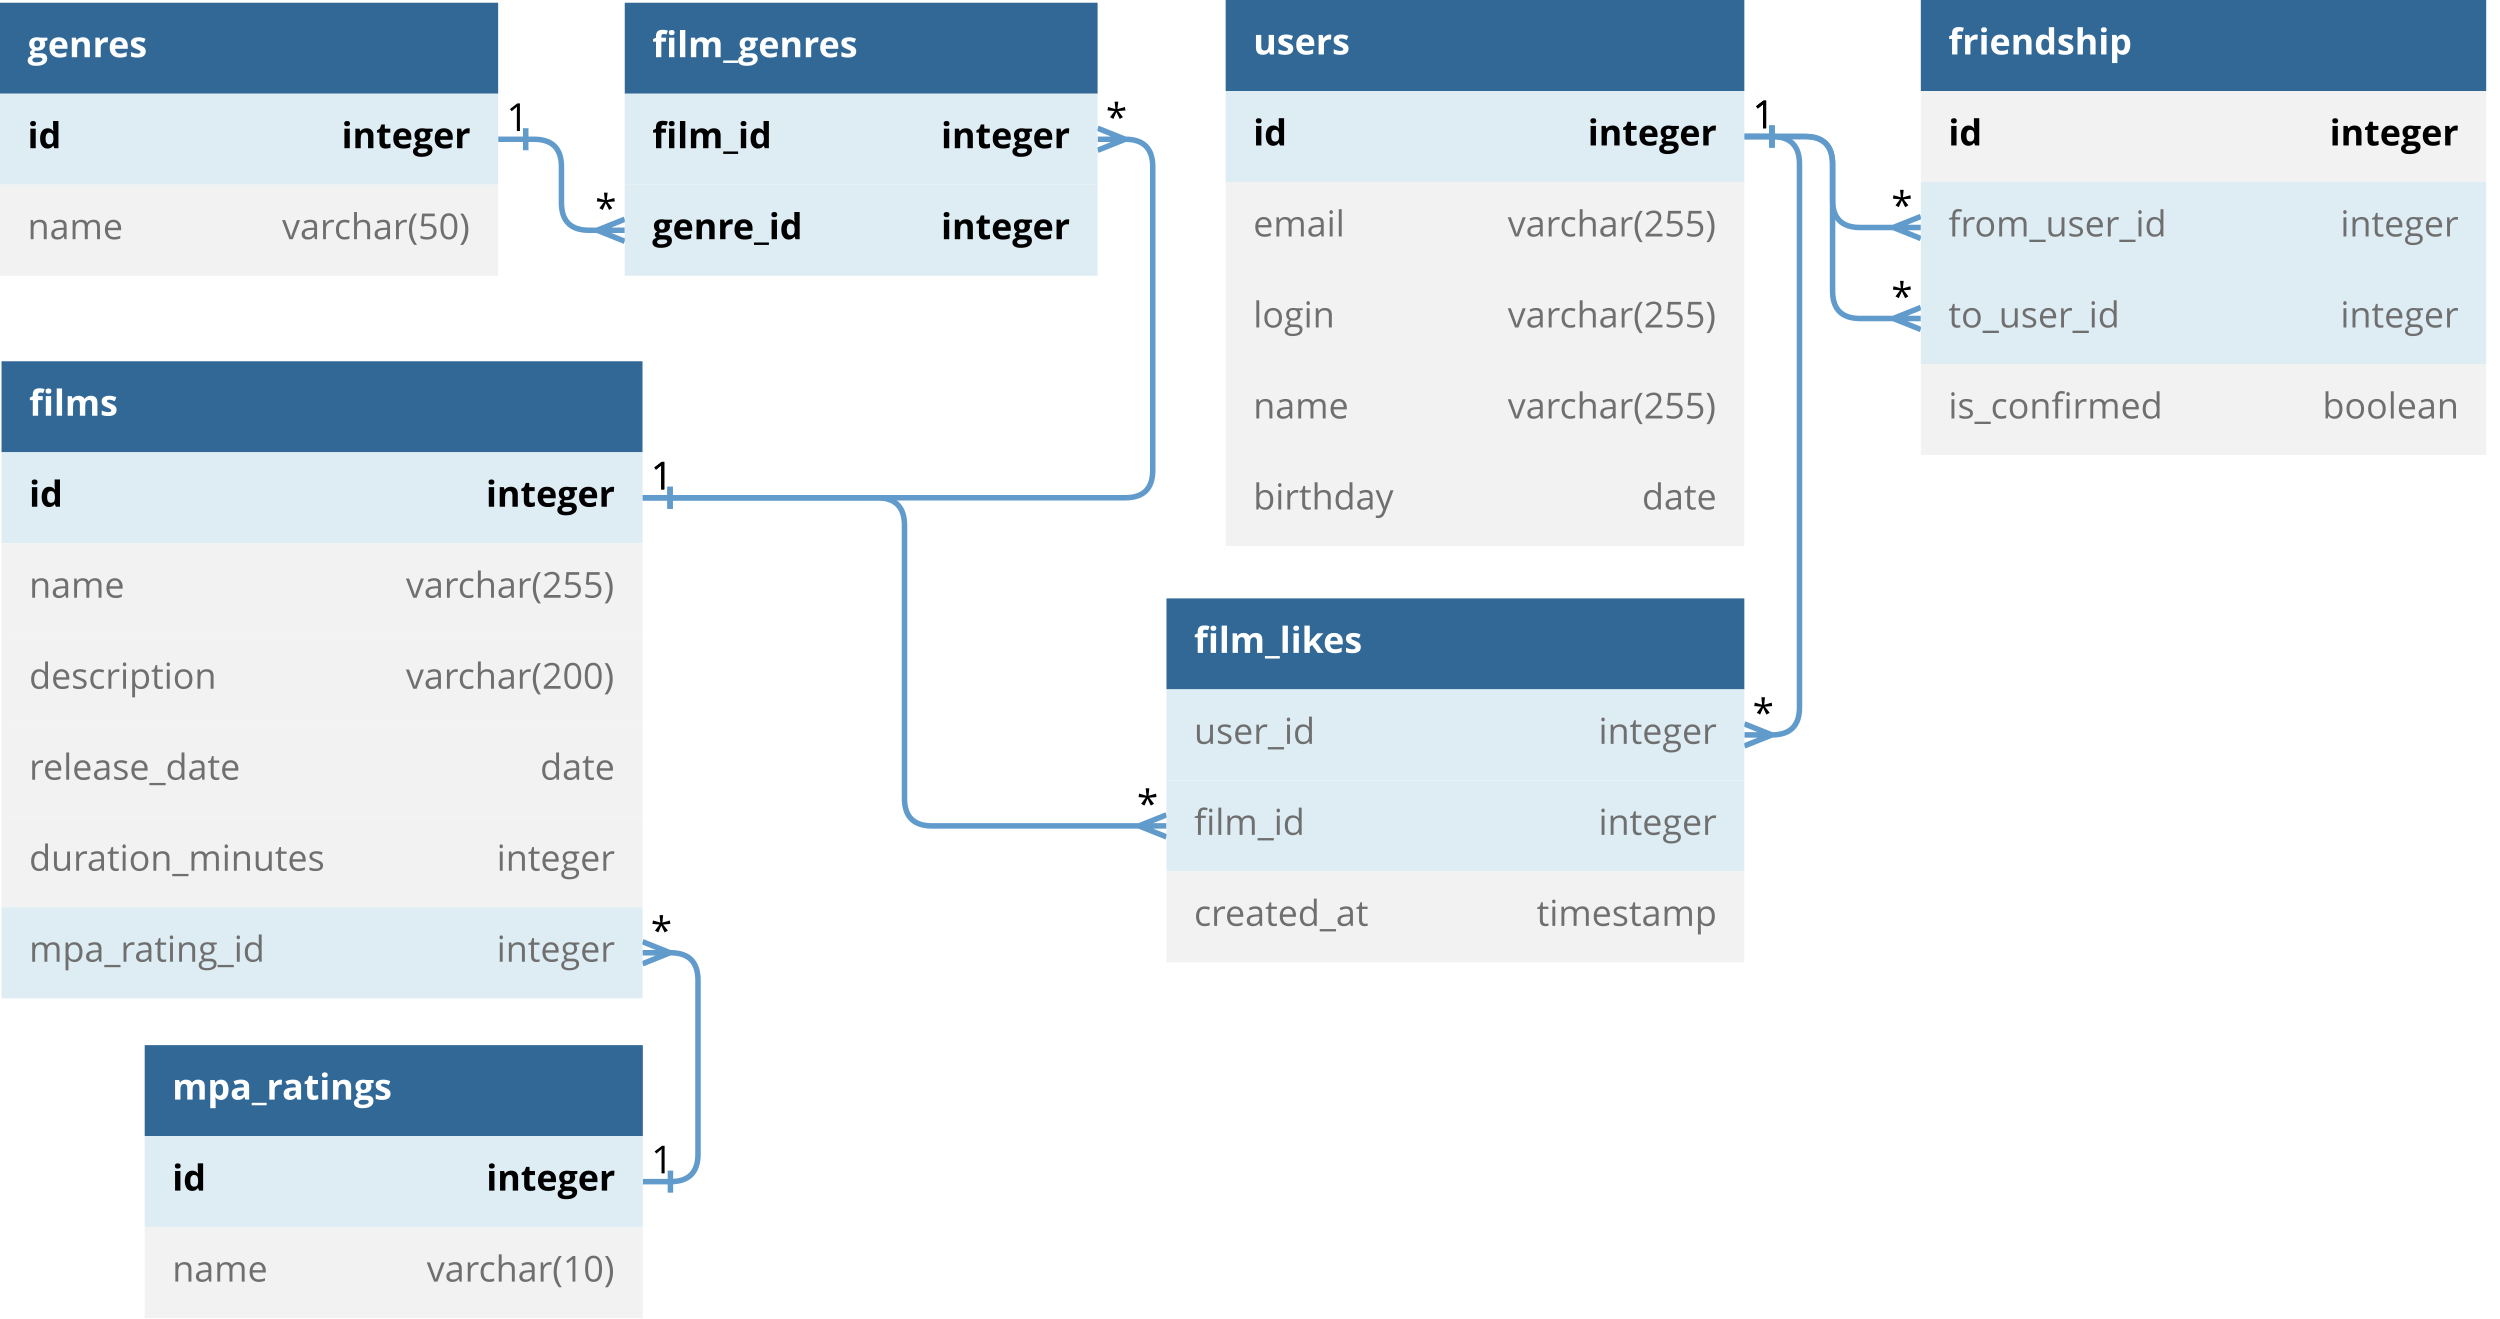
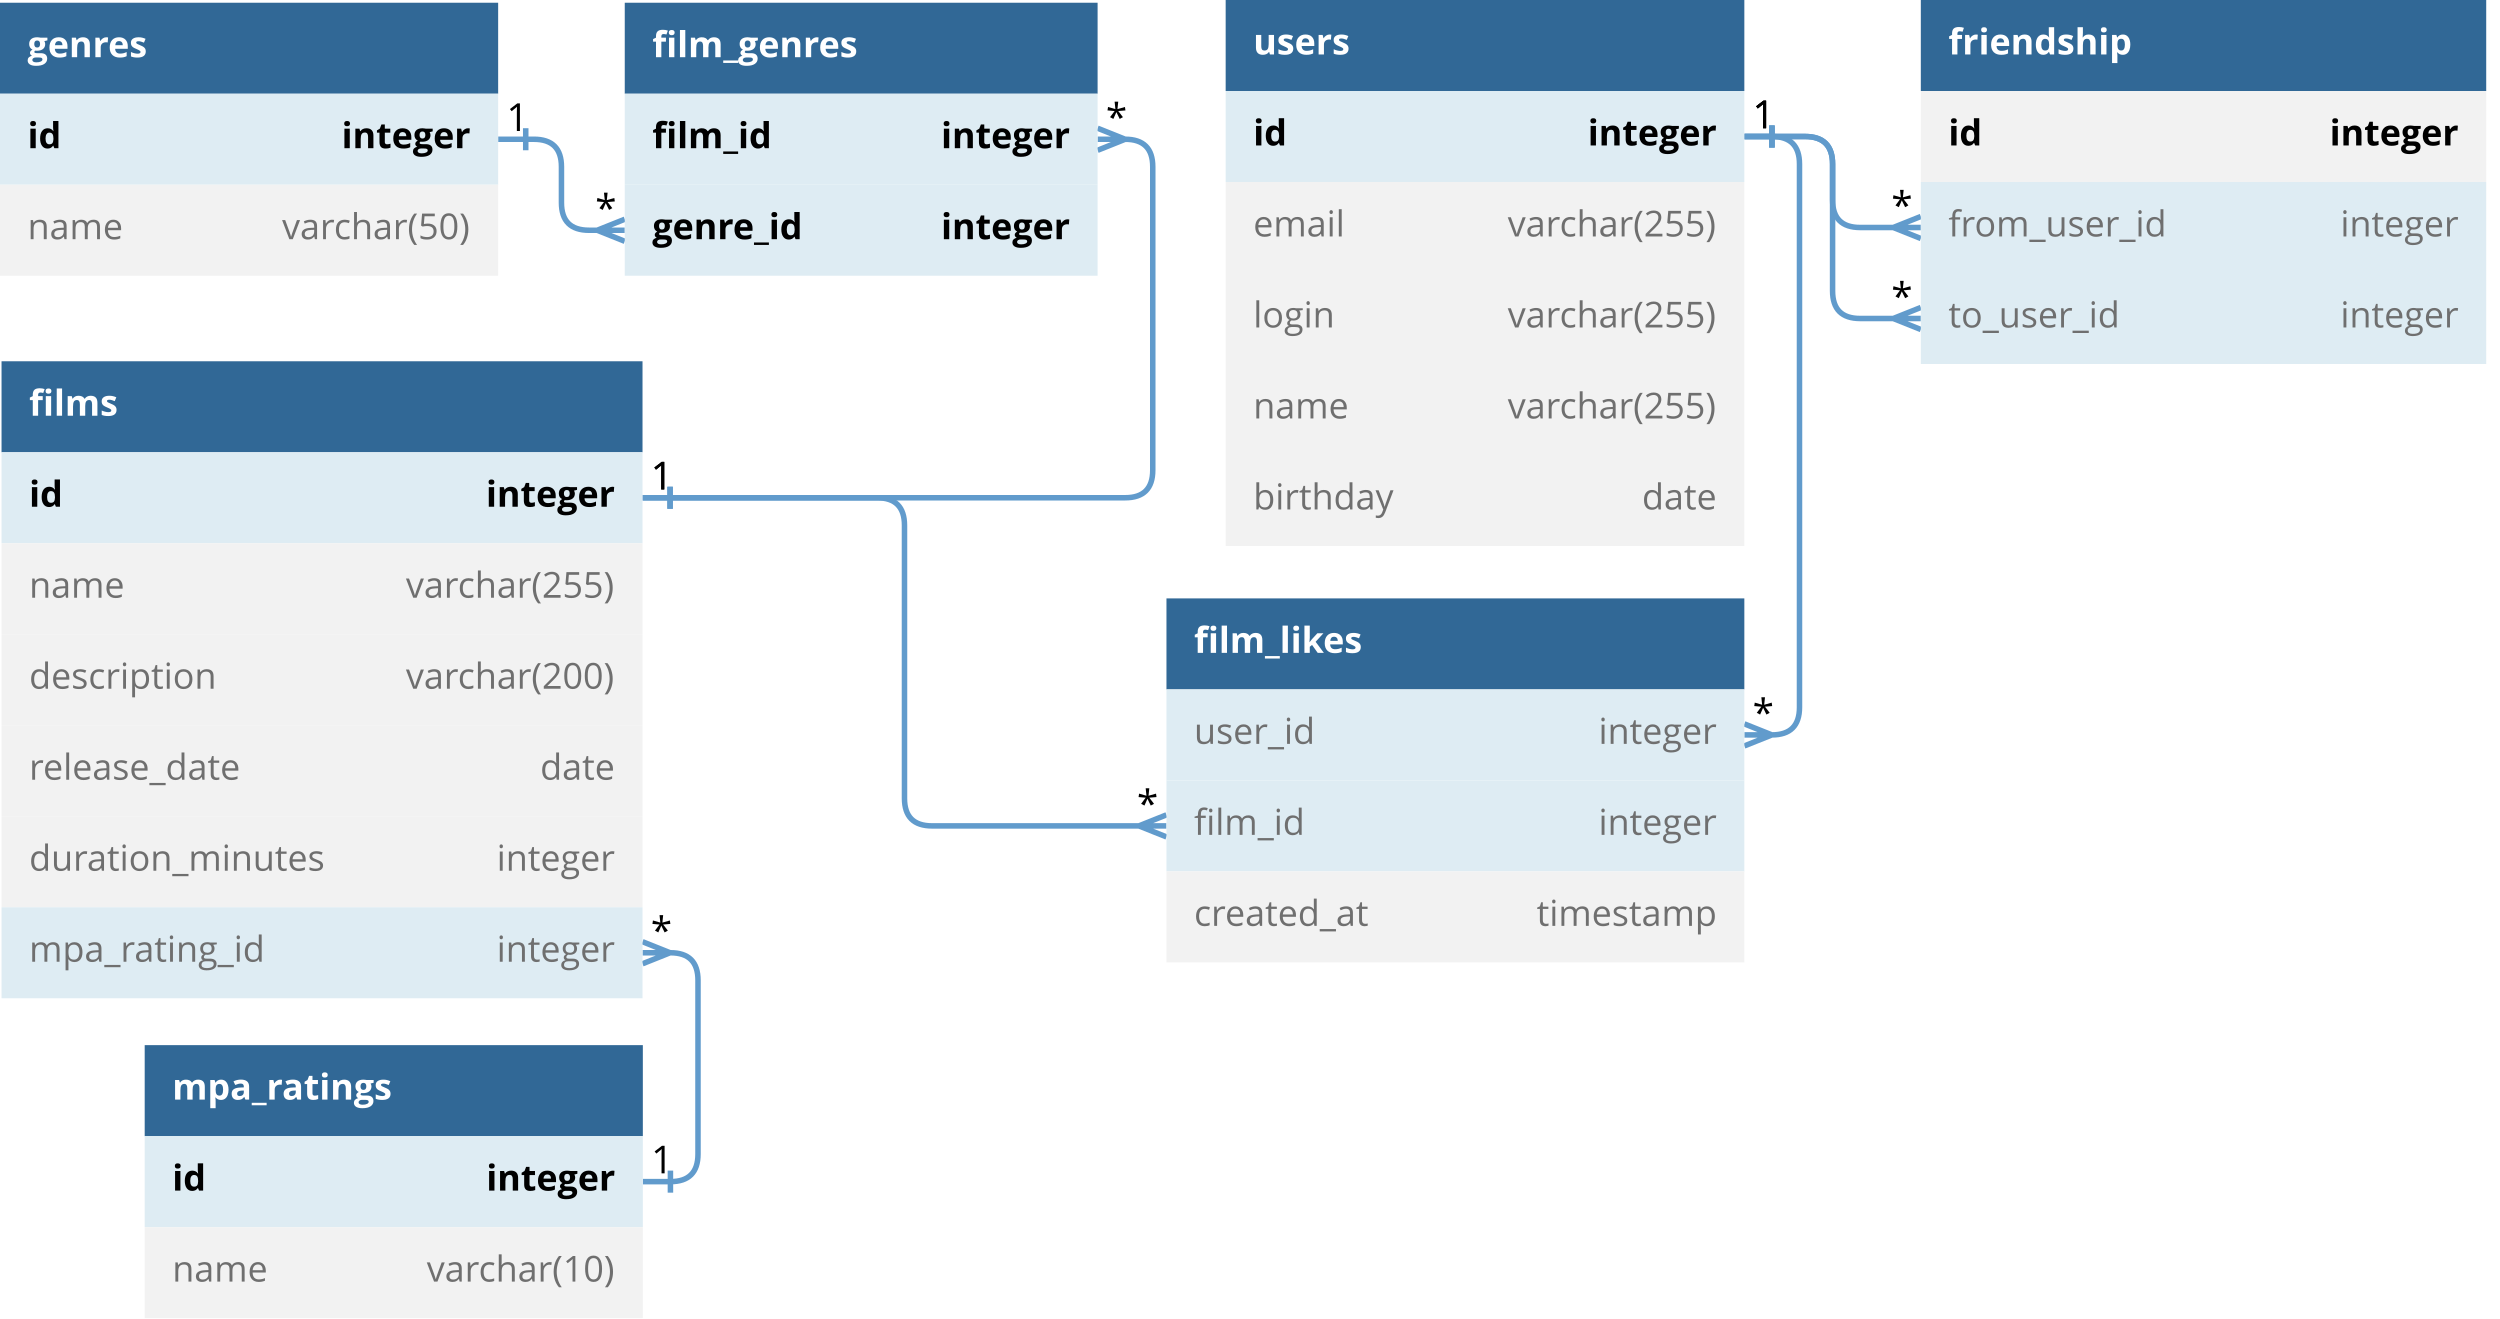
<svg xmlns="http://www.w3.org/2000/svg" version="1.1" width="906.588" height="478">
  <svg x="225" y="319.5" width="31.118" height="135">
    <path d="M8.118,109L18.118,109Q28.118,109,28.118,99L28.118,36Q28.118,26,18.118,26L8,26L18.118,26Q28.118,26,28.118,36L28.118,99Q28.118,109,18.118,109L8.118,109L8.118,109ZM18.118,105L18.118,113M8,22L18,26L8,30" fill="none" stroke="#619BCC" stroke-width="2" />
    <text x="11.118" y="106" style="font-family: Open Sans, sans-serif; font-size: 14px; font-weight: normal; fill: black;">1</text>
    <text x="11" y="23" style="font-family: Open Sans, sans-serif; font-size: 14px; font-weight: normal; fill: black;">*</text>
  </svg>
  <svg x="225" y="24.5" width="196.029" height="182">
    <path d="M8,156L183.029,156Q193.029,156,193.029,146L193.029,36Q193.029,26,183.029,26L173.029,26L183.029,26Q193.029,26,193.029,36L193.029,146Q193.029,156,183.029,156L8,156L8,156ZM18,152L18,160M173.029,22L183.029,26L173.029,30" fill="none" stroke="#619BCC" stroke-width="2" />
    <text x="11" y="153" style="font-family: Open Sans, sans-serif; font-size: 14px; font-weight: normal; fill: black;">1</text>
    <text x="176.029" y="23" style="font-family: Open Sans, sans-serif; font-size: 14px; font-weight: normal; fill: black;">*</text>
  </svg>
  <svg x="172.647" y="24.5" width="66.912" height="85">
    <path d="M8,26L20.956,26Q30.956,26,30.956,36L30.956,49Q30.956,59,40.956,59L53.912,59L40.956,59Q30.956,59,30.956,49L30.956,36Q30.956,26,20.956,26L8,26L8,26M18,22L18,30M53.912,55L43.912,59L53.912,63" fill="none" stroke="#619BCC" stroke-width="2" />
    <text x="11" y="23" style="font-family: Open Sans, sans-serif; font-size: 14px; font-weight: normal; fill: black;">1</text>
    <text x="43.206" y="56" style="font-family: Open Sans, sans-serif; font-size: 14px; font-weight: normal; fill: black;">*</text>
  </svg>
  <svg x="624.559" y="23.5" width="85" height="85">
    <path d="M8,26L30,26Q40,26,40,36L40,49Q40,59,50,59L72,59L50,59Q40,59,40,49L40,36Q40,26,30,26L8,26L8,26M18,22L18,30M72,55L62,59L72,63" fill="none" stroke="#619BCC" stroke-width="2" />
    <text x="11" y="23" style="font-family: Open Sans, sans-serif; font-size: 14px; font-weight: normal; fill: black;">1</text>
    <text x="61.294" y="56" style="font-family: Open Sans, sans-serif; font-size: 14px; font-weight: normal; fill: black;">*</text>
  </svg>
  <svg x="624.559" y="23.5" width="85" height="118">
    <path d="M8,26L30,26Q40,26,40,36L40,82Q40,92,50,92L72,92L50,92Q40,92,40,82L40,36Q40,26,30,26L8,26L8,26M18,22L18,30M72,88L62,92L72,96" fill="none" stroke="#619BCC" stroke-width="2" />
    <text x="11" y="23" style="font-family: Open Sans, sans-serif; font-size: 14px; font-weight: normal; fill: black;">1</text>
    <text x="61.294" y="89" style="font-family: Open Sans, sans-serif; font-size: 14px; font-weight: normal; fill: black;">*</text>
  </svg>
  <svg x="624.559" y="23.5" width="31" height="269">
    <path d="M8,26L18,26Q28,26,28,36L28,233Q28,243,18,243L8,243L18,243Q28,243,28,233L28,36Q28,26,18,26L8,26L8,26ZM18,22L18,30M8,239L18,243L8,247" fill="none" stroke="#619BCC" stroke-width="2" />
    <text x="11" y="23" style="font-family: Open Sans, sans-serif; font-size: 14px; font-weight: normal; fill: black;">1</text>
    <text x="11" y="240" style="font-family: Open Sans, sans-serif; font-size: 14px; font-weight: normal; fill: black;">*</text>
  </svg>
  <svg x="225" y="154.5" width="211" height="171">
    <path d="M8,26L93,26Q103,26,103,36L103,135Q103,145,113,145L198,145L113,145Q103,145,103,135L103,36Q103,26,93,26L8,26L8,26M18,22L18,30M198,141L188,145L198,149" fill="none" stroke="#619BCC" stroke-width="2" />
    <text x="11" y="23" style="font-family: Open Sans, sans-serif; font-size: 14px; font-weight: normal; fill: black;">1</text>
    <text x="187.294" y="142" style="font-family: Open Sans, sans-serif; font-size: 14px; font-weight: normal; fill: black;">*</text>
  </svg>
  <svg x="52.471" y="379">
    <rect x="0" y="0" width="180.647" height="33" fill="#316896" />
    <text x="10" y="19.75" style="font-family: Open Sans, sans-serif; font-size: 13px; font-weight: bold; fill: rgb(255, 255, 255);">mpa_ratings</text>
  </svg>
  <svg x="52.471" y="412">
    <rect x="0" y="0" width="180.647" height="33" fill="#DEECF3" />
    <text x="10" y="19.75" style="font-family: Open Sans, sans-serif; font-size: 13px; font-weight: bold; fill: black;">id</text>
    <text x="123.882" y="19.75" style="font-family: Open Sans, sans-serif; font-size: 13px; font-weight: bold; fill: black;">integer</text>
  </svg>
  <svg x="52.471" y="445">
    <rect x="0" y="0" width="180.647" height="33" fill="#F2F2F2" />
    <text x="10" y="19.75" style="font-family: Open Sans, sans-serif; font-size: 13px; fill: rgb(111, 111, 111);">name</text>
    <text x="102.294" y="19.75" style="font-family: Open Sans, sans-serif; font-size: 13px; fill: rgb(111, 111, 111);">varchar(10)</text>
  </svg>
  <svg x="0.559" y="131">
    <rect x="0" y="0" width="232.441" height="33" fill="#316896" />
    <text x="10" y="19.75" style="font-family: Open Sans, sans-serif; font-size: 13px; font-weight: bold; fill: rgb(255, 255, 255);">films</text>
  </svg>
  <svg x="0.559" y="164">
    <rect x="0" y="0" width="232.441" height="33" fill="#DEECF3" />
    <text x="10" y="19.75" style="font-family: Open Sans, sans-serif; font-size: 13px; font-weight: bold; fill: black;">id</text>
    <text x="175.676" y="19.75" style="font-family: Open Sans, sans-serif; font-size: 13px; font-weight: bold; fill: black;">integer</text>
  </svg>
  <svg x="0.559" y="197">
    <rect x="0" y="0" width="232.441" height="33" fill="#F2F2F2" />
    <text x="10" y="19.75" style="font-family: Open Sans, sans-serif; font-size: 13px; fill: rgb(111, 111, 111);">name</text>
    <text x="146.647" y="19.75" style="font-family: Open Sans, sans-serif; font-size: 13px; fill: rgb(111, 111, 111);">varchar(255)</text>
  </svg>
  <svg x="0.559" y="230">
    <rect x="0" y="0" width="232.441" height="33" fill="#F2F2F2" />
    <text x="10" y="19.75" style="font-family: Open Sans, sans-serif; font-size: 13px; fill: rgb(111, 111, 111);">description</text>
    <text x="146.647" y="19.75" style="font-family: Open Sans, sans-serif; font-size: 13px; fill: rgb(111, 111, 111);">varchar(200)</text>
  </svg>
  <svg x="0.559" y="263">
    <rect x="0" y="0" width="232.441" height="33" fill="#F2F2F2" />
    <text x="10" y="19.75" style="font-family: Open Sans, sans-serif; font-size: 13px; fill: rgb(111, 111, 111);">release_date</text>
    <text x="195.324" y="19.75" style="font-family: Open Sans, sans-serif; font-size: 13px; fill: rgb(111, 111, 111);">date</text>
  </svg>
  <svg x="0.559" y="296">
    <rect x="0" y="0" width="232.441" height="33" fill="#F2F2F2" />
    <text x="10" y="19.75" style="font-family: Open Sans, sans-serif; font-size: 13px; fill: rgb(111, 111, 111);">duration_minutes</text>
    <text x="179.559" y="19.75" style="font-family: Open Sans, sans-serif; font-size: 13px; fill: rgb(111, 111, 111);">integer</text>
  </svg>
  <svg x="0.559" y="329">
    <rect x="0" y="0" width="232.441" height="33" fill="#DEECF3" />
    <text x="10" y="19.75" style="font-family: Open Sans, sans-serif; font-size: 13px; fill: rgb(111, 111, 111);">mpa_rating_id</text>
    <text x="179.559" y="19.75" style="font-family: Open Sans, sans-serif; font-size: 13px; fill: rgb(111, 111, 111);">integer</text>
  </svg>
  <svg x="0" y="1">
    <rect x="0" y="0" width="180.647" height="33" fill="#316896" />
    <text x="10" y="19.75" style="font-family: Open Sans, sans-serif; font-size: 13px; font-weight: bold; fill: rgb(255, 255, 255);">genres</text>
  </svg>
  <svg x="0" y="34">
    <rect x="0" y="0" width="180.647" height="33" fill="#DEECF3" />
    <text x="10" y="19.75" style="font-family: Open Sans, sans-serif; font-size: 13px; font-weight: bold; fill: black;">id</text>
    <text x="123.882" y="19.75" style="font-family: Open Sans, sans-serif; font-size: 13px; font-weight: bold; fill: black;">integer</text>
  </svg>
  <svg x="0" y="67">
    <rect x="0" y="0" width="180.647" height="33" fill="#F2F2F2" />
    <text x="10" y="19.75" style="font-family: Open Sans, sans-serif; font-size: 13px; fill: rgb(111, 111, 111);">name</text>
    <text x="102.294" y="19.75" style="font-family: Open Sans, sans-serif; font-size: 13px; fill: rgb(111, 111, 111);">varchar(50)</text>
  </svg>
  <svg x="226.559" y="1">
    <rect x="0" y="0" width="171.471" height="33" fill="#316896" />
    <text x="10" y="19.75" style="font-family: Open Sans, sans-serif; font-size: 13px; font-weight: bold; fill: rgb(255, 255, 255);">film_genres</text>
  </svg>
  <svg x="226.559" y="34">
    <rect x="0" y="0" width="171.471" height="33" fill="#DEECF3" />
    <text x="10" y="19.75" style="font-family: Open Sans, sans-serif; font-size: 13px; font-weight: bold; fill: black;">film_id</text>
    <text x="114.706" y="19.75" style="font-family: Open Sans, sans-serif; font-size: 13px; font-weight: bold; fill: black;">integer</text>
  </svg>
  <svg x="226.559" y="67">
    <rect x="0" y="0" width="171.471" height="33" fill="#DEECF3" />
    <text x="10" y="19.75" style="font-family: Open Sans, sans-serif; font-size: 13px; font-weight: bold; fill: black;">genre_id</text>
    <text x="114.706" y="19.75" style="font-family: Open Sans, sans-serif; font-size: 13px; font-weight: bold; fill: black;">integer</text>
  </svg>
  <svg x="444.471" y="0">
    <rect x="0" y="0" width="188.088" height="33" fill="#316896" />
    <text x="10" y="19.75" style="font-family: Open Sans, sans-serif; font-size: 13px; font-weight: bold; fill: rgb(255, 255, 255);">users</text>
  </svg>
  <svg x="444.471" y="33">
    <rect x="0" y="0" width="188.088" height="33" fill="#DEECF3" />
    <text x="10" y="19.75" style="font-family: Open Sans, sans-serif; font-size: 13px; font-weight: bold; fill: black;">id</text>
    <text x="131.324" y="19.75" style="font-family: Open Sans, sans-serif; font-size: 13px; font-weight: bold; fill: black;">integer</text>
  </svg>
  <svg x="444.471" y="66">
    <rect x="0" y="0" width="188.088" height="33" fill="#F2F2F2" />
    <text x="10" y="19.75" style="font-family: Open Sans, sans-serif; font-size: 13px; fill: rgb(111, 111, 111);">email</text>
    <text x="102.294" y="19.75" style="font-family: Open Sans, sans-serif; font-size: 13px; fill: rgb(111, 111, 111);">varchar(255)</text>
  </svg>
  <svg x="444.471" y="99">
    <rect x="0" y="0" width="188.088" height="33" fill="#F2F2F2" />
    <text x="10" y="19.75" style="font-family: Open Sans, sans-serif; font-size: 13px; fill: rgb(111, 111, 111);">login</text>
    <text x="102.294" y="19.75" style="font-family: Open Sans, sans-serif; font-size: 13px; fill: rgb(111, 111, 111);">varchar(255)</text>
  </svg>
  <svg x="444.471" y="132">
    <rect x="0" y="0" width="188.088" height="33" fill="#F2F2F2" />
    <text x="10" y="19.75" style="font-family: Open Sans, sans-serif; font-size: 13px; fill: rgb(111, 111, 111);">name</text>
    <text x="102.294" y="19.75" style="font-family: Open Sans, sans-serif; font-size: 13px; fill: rgb(111, 111, 111);">varchar(255)</text>
  </svg>
  <svg x="444.471" y="165">
    <rect x="0" y="0" width="188.088" height="33" fill="#F2F2F2" />
    <text x="10" y="19.75" style="font-family: Open Sans, sans-serif; font-size: 13px; fill: rgb(111, 111, 111);">birthday</text>
    <text x="150.971" y="19.75" style="font-family: Open Sans, sans-serif; font-size: 13px; fill: rgb(111, 111, 111);">date</text>
  </svg>
  <svg x="696.559" y="0">
    <rect x="0" y="0" width="205.029" height="33" fill="#316896" />
    <text x="10" y="19.75" style="font-family: Open Sans, sans-serif; font-size: 13px; font-weight: bold; fill: rgb(255, 255, 255);">friendship</text>
  </svg>
  <svg x="696.559" y="33">
    <rect x="0" y="0" width="205.029" height="33" fill="#F2F2F2" />
    <text x="10" y="19.75" style="font-family: Open Sans, sans-serif; font-size: 13px; font-weight: bold; fill: black;">id</text>
    <text x="148.265" y="19.75" style="font-family: Open Sans, sans-serif; font-size: 13px; font-weight: bold; fill: black;">integer</text>
  </svg>
  <svg x="696.559" y="66">
    <rect x="0" y="0" width="205.029" height="33" fill="#DEECF3" />
    <text x="10" y="19.75" style="font-family: Open Sans, sans-serif; font-size: 13px; fill: rgb(111, 111, 111);">from_user_id</text>
    <text x="152.147" y="19.75" style="font-family: Open Sans, sans-serif; font-size: 13px; fill: rgb(111, 111, 111);">integer</text>
  </svg>
  <svg x="696.559" y="99">
    <rect x="0" y="0" width="205.029" height="33" fill="#DEECF3" />
    <text x="10" y="19.75" style="font-family: Open Sans, sans-serif; font-size: 13px; fill: rgb(111, 111, 111);">to_user_id</text>
    <text x="152.147" y="19.75" style="font-family: Open Sans, sans-serif; font-size: 13px; fill: rgb(111, 111, 111);">integer</text>
  </svg>
-   <svg x="696.559" y="132">
-     <rect x="0" y="0" width="205.029" height="33" fill="#F2F2F2" />
-     <text x="10" y="19.75" style="font-family: Open Sans, sans-serif; font-size: 13px; fill: rgb(111, 111, 111);">is_confirmed</text>
-     <text x="145.647" y="19.75" style="font-family: Open Sans, sans-serif; font-size: 13px; fill: rgb(111, 111, 111);">boolean</text>
-   </svg>
  <svg x="423" y="217">
    <rect x="0" y="0" width="209.559" height="33" fill="#316896" />
    <text x="10" y="19.75" style="font-family: Open Sans, sans-serif; font-size: 13px; font-weight: bold; fill: rgb(255, 255, 255);">film_likes</text>
  </svg>
  <svg x="423" y="250">
    <rect x="0" y="0" width="209.559" height="33" fill="#DEECF3" />
    <text x="10" y="19.75" style="font-family: Open Sans, sans-serif; font-size: 13px; fill: rgb(111, 111, 111);">user_id</text>
    <text x="156.676" y="19.75" style="font-family: Open Sans, sans-serif; font-size: 13px; fill: rgb(111, 111, 111);">integer</text>
  </svg>
  <svg x="423" y="283">
    <rect x="0" y="0" width="209.559" height="33" fill="#DEECF3" />
    <text x="10" y="19.75" style="font-family: Open Sans, sans-serif; font-size: 13px; fill: rgb(111, 111, 111);">film_id</text>
    <text x="156.676" y="19.75" style="font-family: Open Sans, sans-serif; font-size: 13px; fill: rgb(111, 111, 111);">integer</text>
  </svg>
  <svg x="423" y="316">
    <rect x="0" y="0" width="209.559" height="33" fill="#F2F2F2" />
    <text x="10" y="19.75" style="font-family: Open Sans, sans-serif; font-size: 13px; fill: rgb(111, 111, 111);">created_at</text>
    <text x="134.235" y="19.75" style="font-family: Open Sans, sans-serif; font-size: 13px; fill: rgb(111, 111, 111);">timestamp</text>
  </svg>
</svg>
